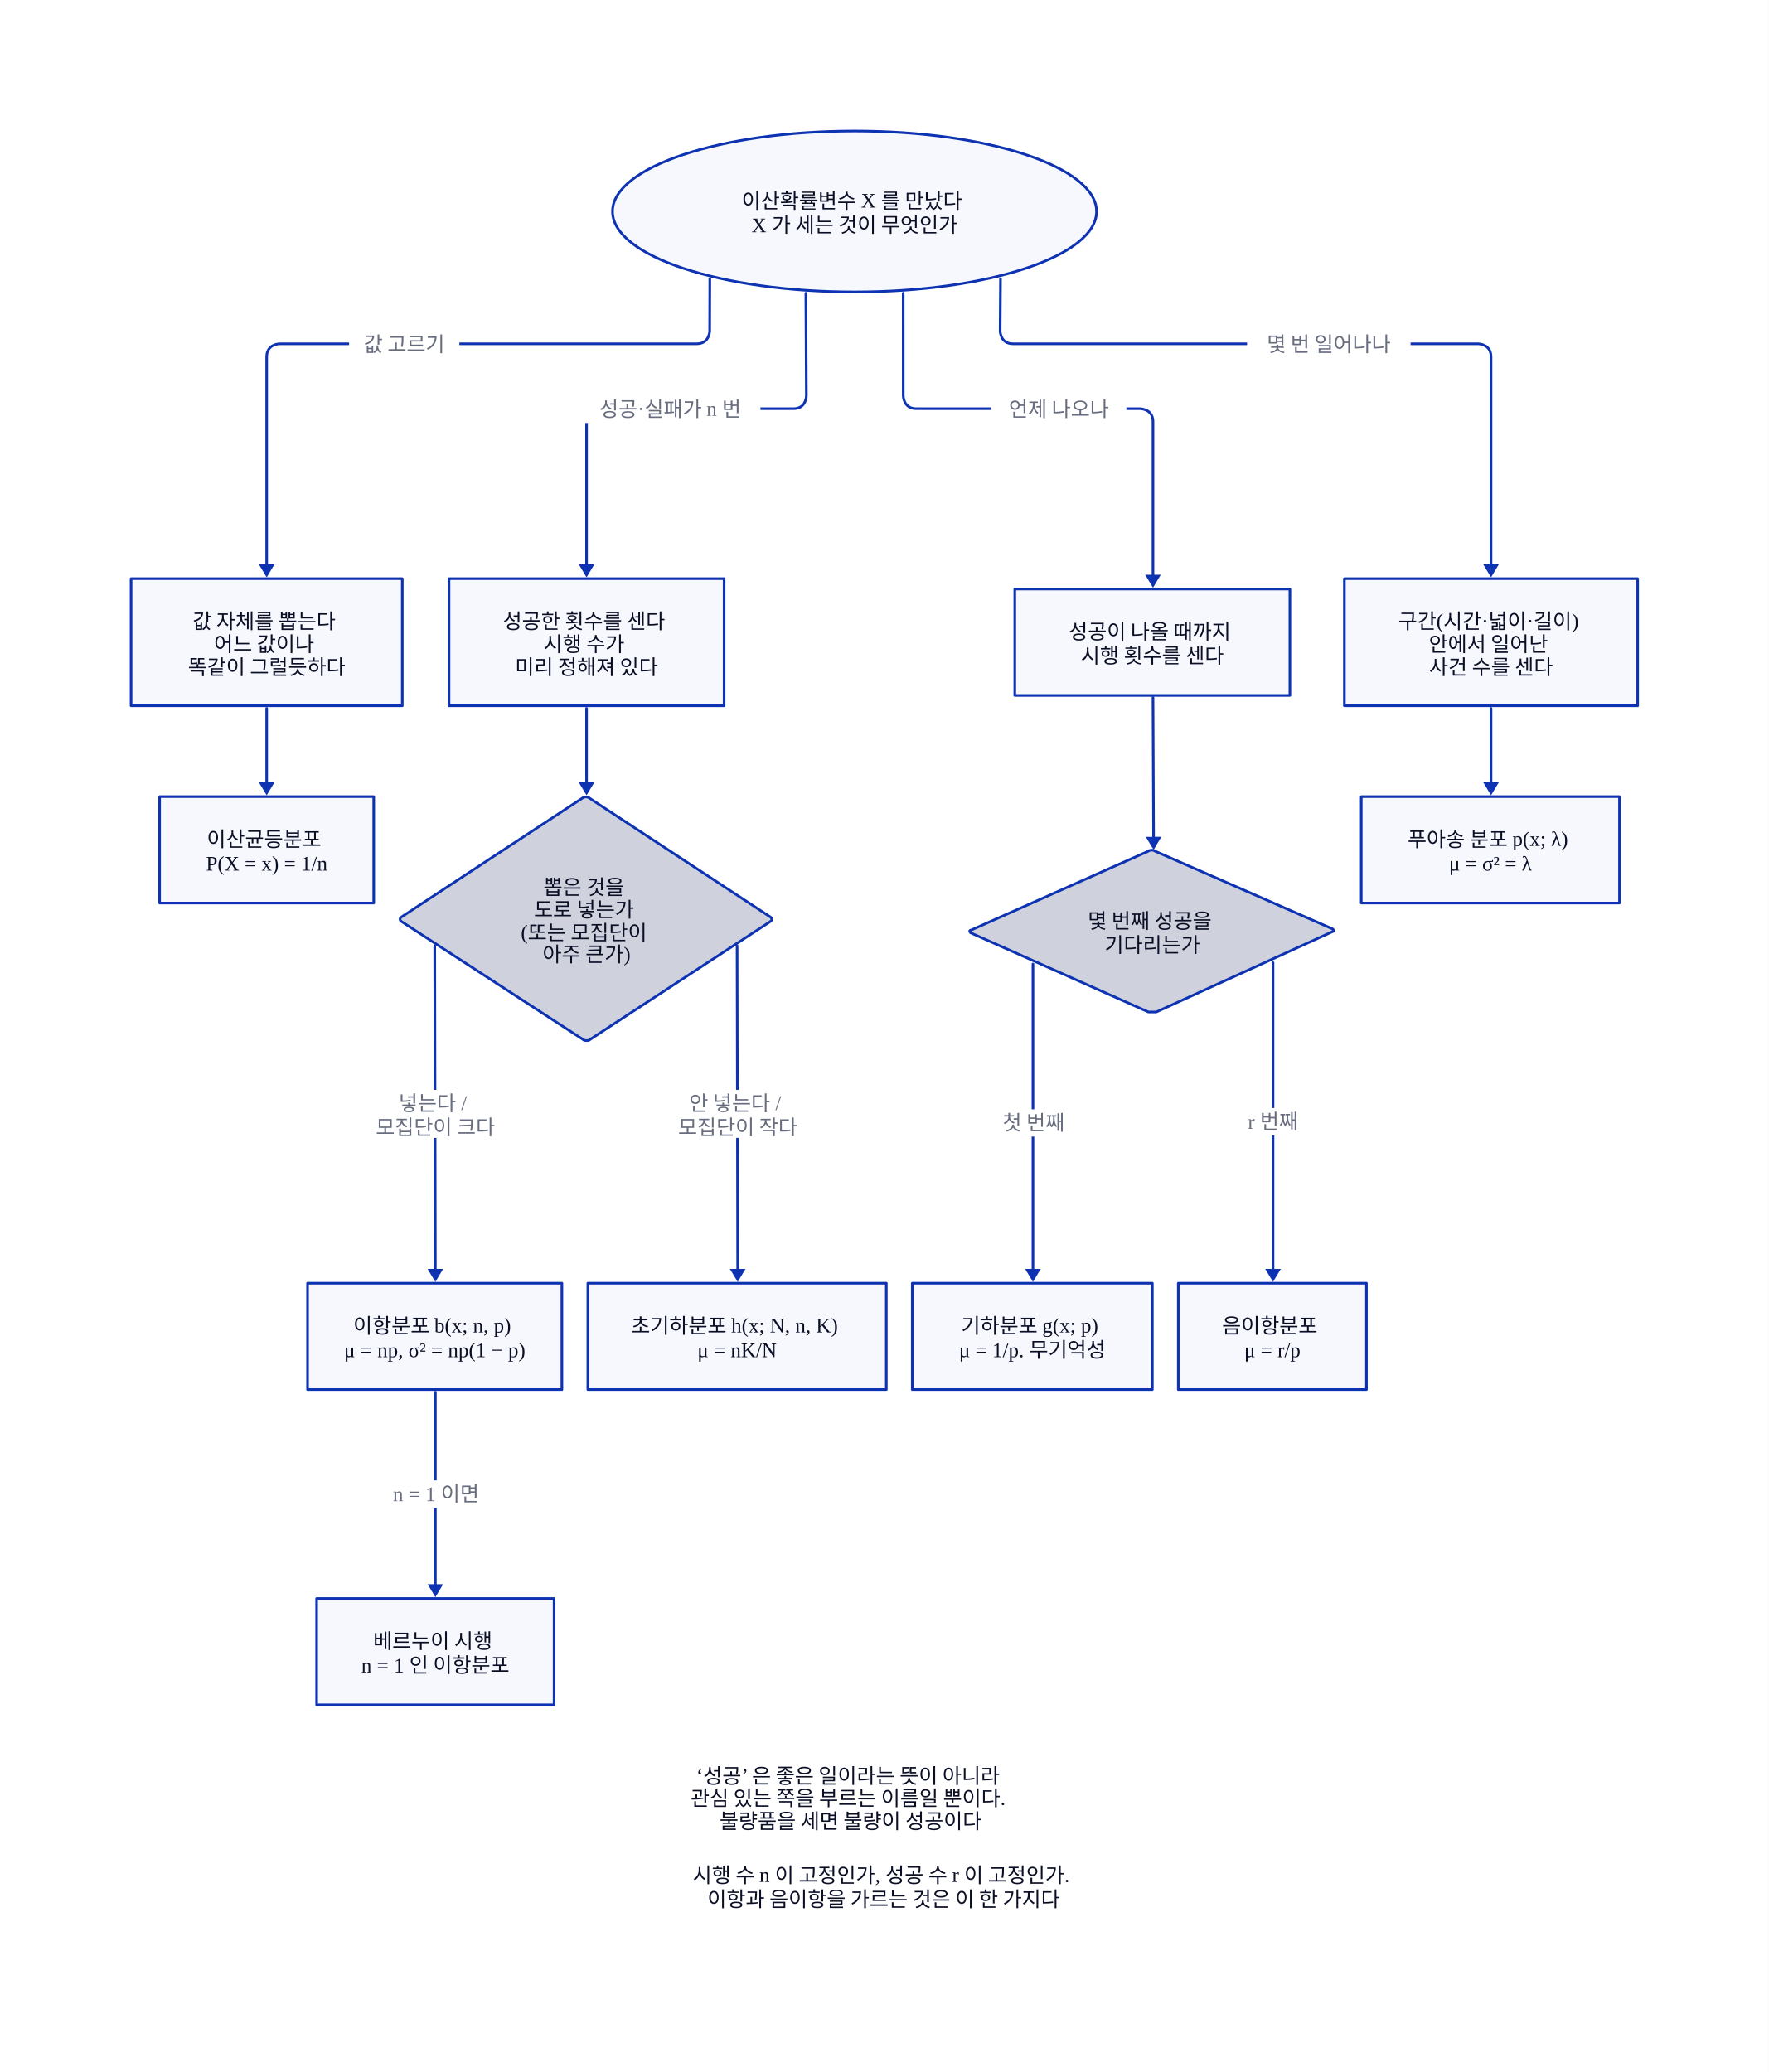
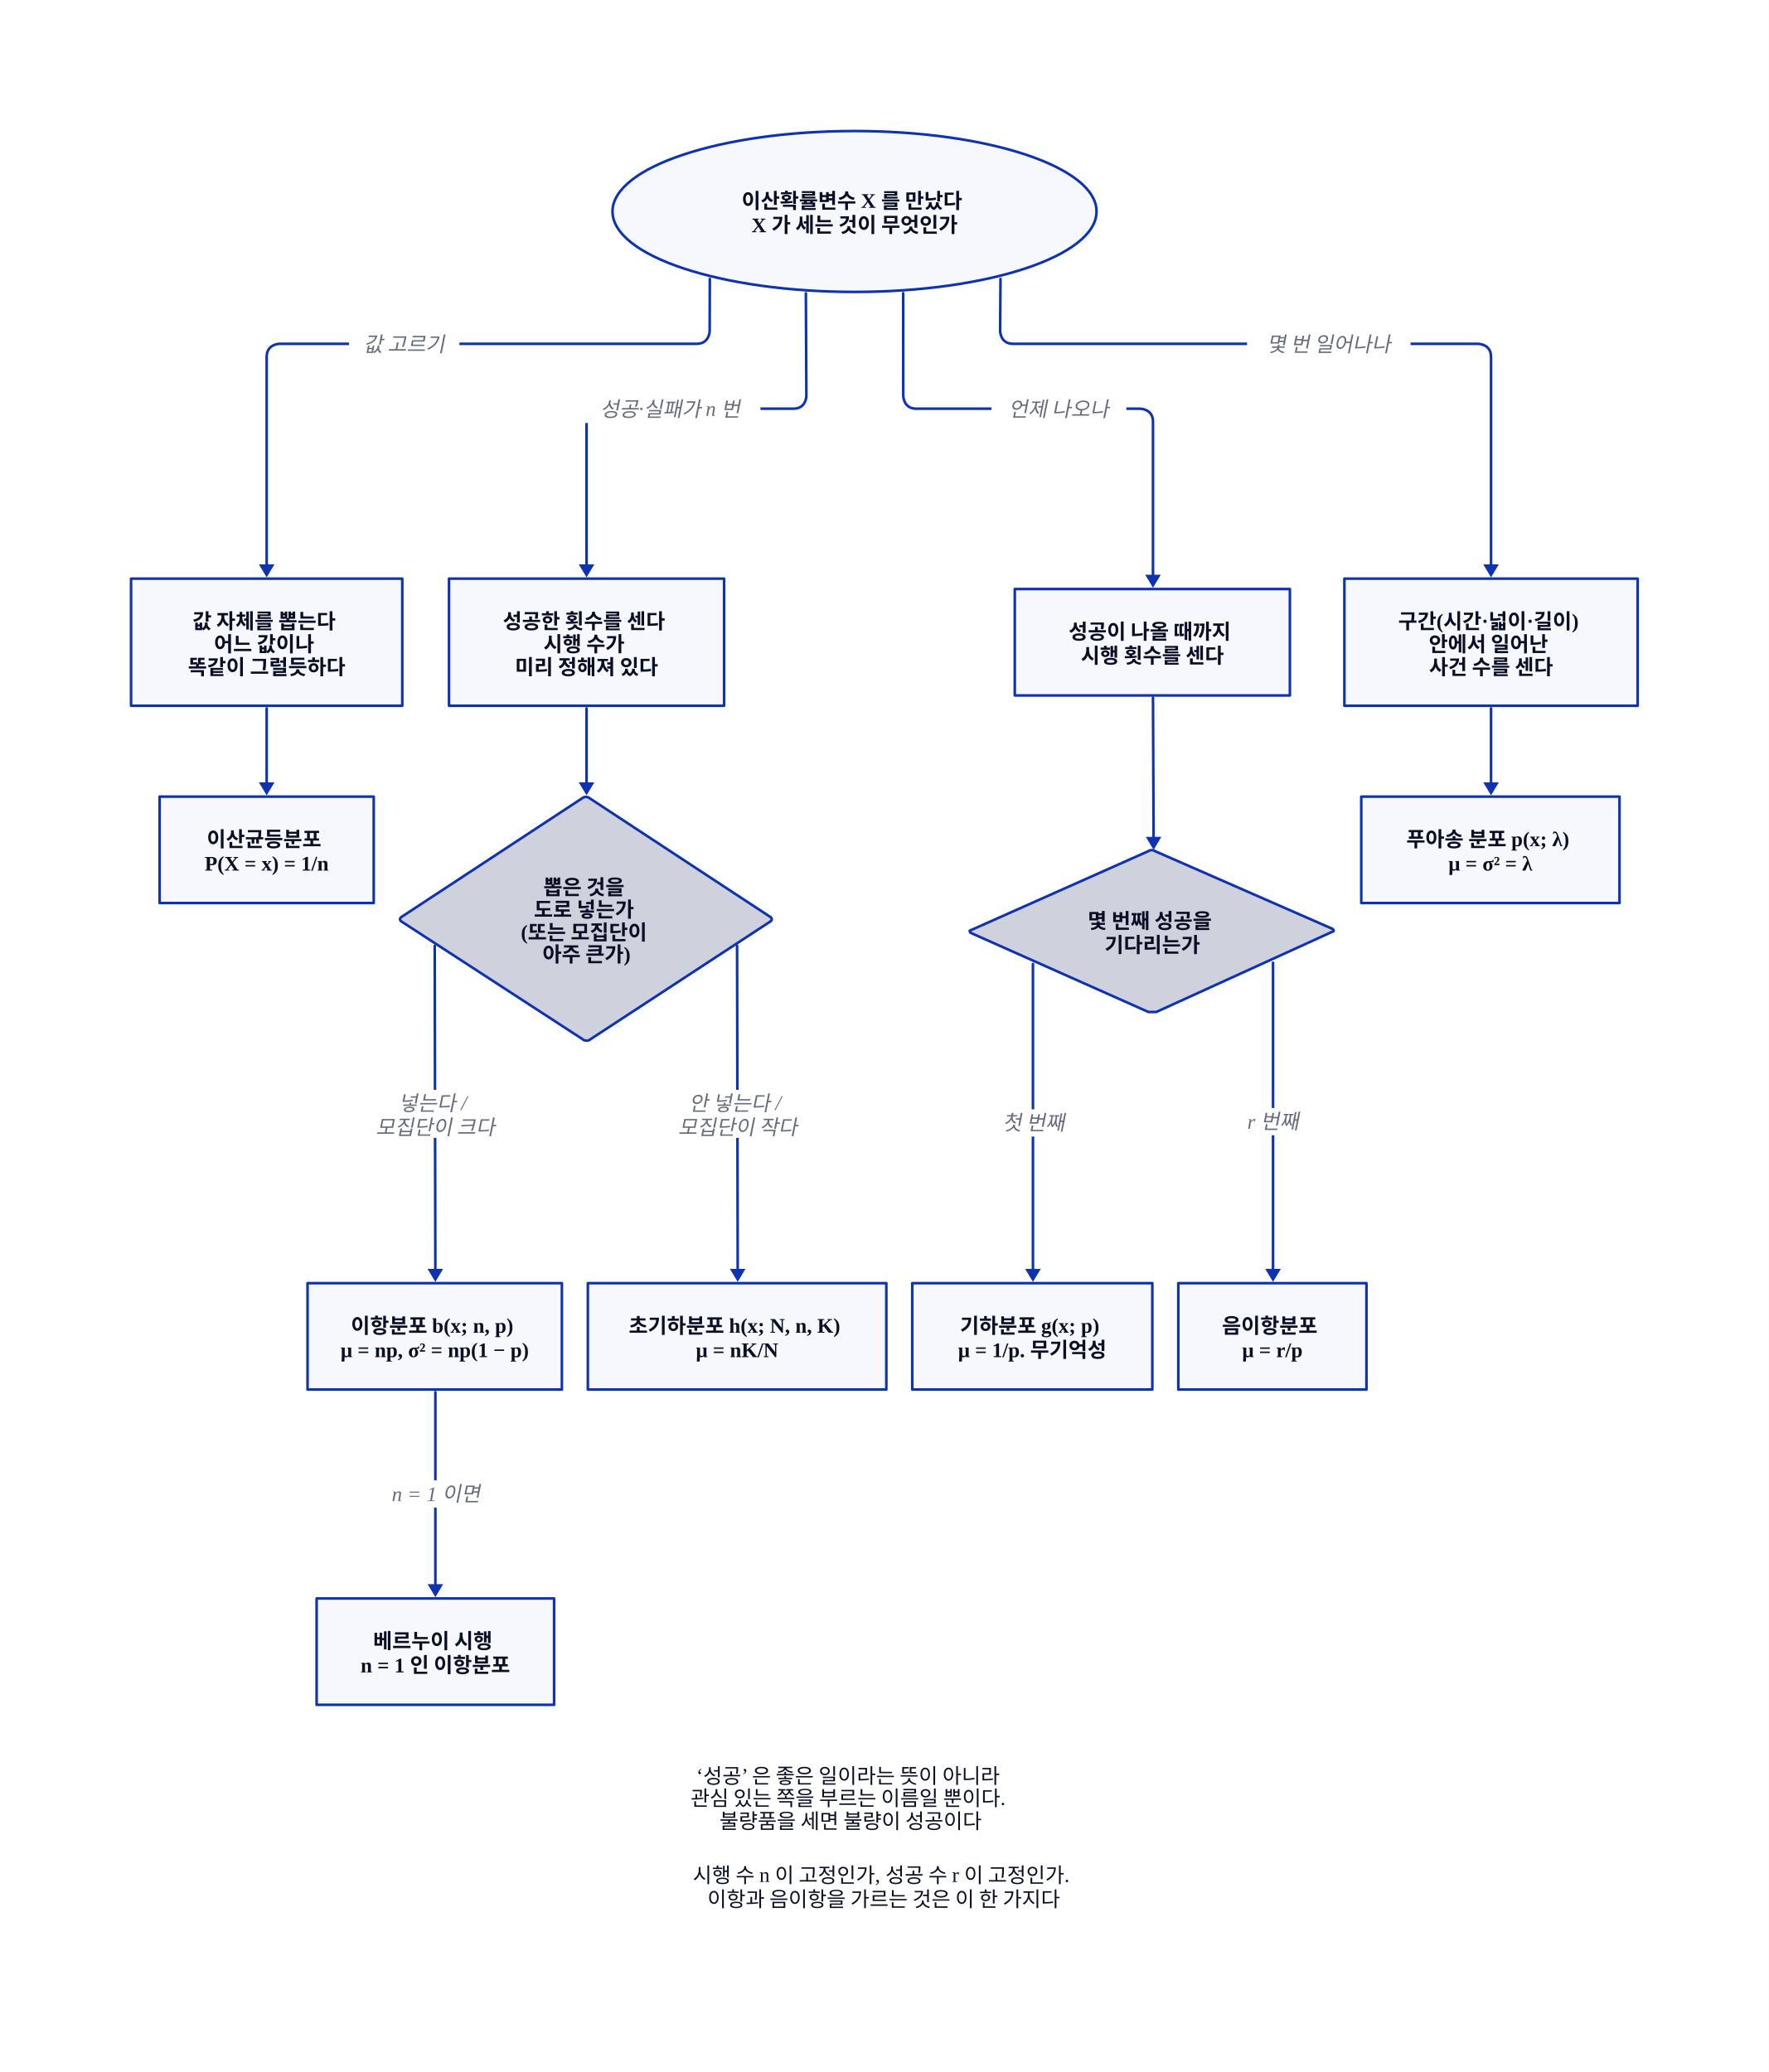
<svg xmlns="http://www.w3.org/2000/svg" width="1363" height="1597" class="d2-3023277760 d2-svg" viewBox="-89 -89 1363 1597">
  <rect width="1363" height="1597" x="-89" y="-89" rx="0" style="fill:#fff" />
-   <style>.connection,.shape{stroke-linejoin:round}.shape{shape-rendering:geometricPrecision}.connection{stroke-linecap:round}.d2-3023277760 .fill-N1{fill:#0a0f25}.d2-3023277760 .fill-N2{fill:#676c7e}.d2-3023277760 .fill-N4{fill:#cfd2dd}.d2-3023277760 .fill-B6{fill:#f7f8fe}.d2-3023277760 .stroke-B1{stroke:#0d32b2}.s0{stroke-width:2}.s1{text-anchor:middle;font-size:16px}</style>
+   <style>.d2-3023277760 .text-bold{font-weight:700}.d2-3023277760 .text-italic{font-style:italic}.connection,.shape{stroke-linejoin:round}.shape{shape-rendering:geometricPrecision}.connection{stroke-linecap:round}.d2-3023277760 .fill-N1{fill:#0a0f25}.d2-3023277760 .fill-N2{fill:#676c7e}.d2-3023277760 .fill-N4{fill:#cfd2dd}.d2-3023277760 .fill-B6{fill:#f7f8fe}.d2-3023277760 .stroke-B1{stroke:#0d32b2}.s0{stroke-width:2}.s1{text-anchor:middle;font-size:16px}</style>
  <g>
    <g class="shape">
      <ellipse cx="569.5" cy="74" class="shape stroke-B1 fill-B6 s0" rx="186.5" ry="62" />
    </g>
    <text x="569.5" y="71.5" class="text-bold fill-N1 s1">
      <tspan x="569.5" dy="0">이산확률변수 X 를 만났다</tspan>
      <tspan x="569.5" dy="18.5">X 가 세는 것이 무엇인가</tspan>
    </text>
  </g>
  <g>
    <g class="shape">
      <path d="M12 357h209v98H12z" class="stroke-B1 fill-B6 s0" />
    </g>
    <text x="116.5" y="395.5" class="text-bold fill-N1 s1">
      <tspan x="116.5" dy="0">값 자체를 뽑는다</tspan>
      <tspan x="116.5" dy="17.667">어느 값이나</tspan>
      <tspan x="116.5" dy="17.667">똑같이 그럴듯하다</tspan>
    </text>
  </g>
  <g>
    <g class="shape">
      <path d="M257 357h212v98H257z" class="stroke-B1 fill-B6 s0" />
    </g>
    <text x="363" y="395.5" class="text-bold fill-N1 s1">
      <tspan x="363" dy="0">성공한 횟수를 센다</tspan>
      <tspan x="363" dy="17.667">시행 수가</tspan>
      <tspan x="363" dy="17.667">미리 정해져 있다</tspan>
    </text>
  </g>
  <g>
    <g class="shape">
      <path d="M693 365h212v82H693z" class="stroke-B1 fill-B6 s0" />
    </g>
    <text x="799" y="403.5" class="text-bold fill-N1 s1">
      <tspan x="799" dy="0">성공이 나올 때까지</tspan>
      <tspan x="799" dy="18.5">시행 횟수를 센다</tspan>
    </text>
  </g>
  <g>
    <g class="shape">
      <path d="M947 357h226v98H947z" class="stroke-B1 fill-B6 s0" />
    </g>
    <text x="1060" y="395.5" class="text-bold fill-N1 s1">
      <tspan x="1060" dy="0">구간(시간·넓이·길이)</tspan>
      <tspan x="1060" dy="17.667">안에서 일어난</tspan>
      <tspan x="1060" dy="17.667">사건 수를 센다</tspan>
    </text>
  </g>
  <g>
    <g class="shape">
      <path d="M34 525h165v82H34z" class="stroke-B1 fill-B6 s0" />
    </g>
    <text x="116.5" y="563.5" class="text-bold fill-N1 s1">
      <tspan x="116.5" dy="0">이산균등분포</tspan>
      <tspan x="116.5" dy="18.5">P(X = x) = 1/n</tspan>
    </text>
  </g>
  <g>
    <g class="shape">
      <path d="M363 713c-1 0-2 0-3-1l-140-91c-1-1-1-2 0-3l140-92c1-1 4-1 5 0l140 92c1 1 1 2 0 3l-139 91c-1 1-2 1-3 1Z" class="stroke-B1 fill-N4 s0" />
    </g>
    <text x="363" y="600.5" class="text-bold fill-N1 s1">
      <tspan x="363" dy="0">뽑은 것을</tspan>
      <tspan x="363" dy="17.25">도로 넣는가</tspan>
      <tspan x="363" dy="17.25">(또는 모집단이</tspan>
      <tspan x="363" dy="17.25">아주 큰가)</tspan>
    </text>
  </g>
  <g>
    <g class="shape">
      <path d="M148 900h196v82H148z" class="stroke-B1 fill-B6 s0" />
    </g>
    <text x="246" y="938.5" class="text-bold fill-N1 s1">
      <tspan x="246" dy="0">이항분포 b(x; n, p)</tspan>
      <tspan x="246" dy="18.5">μ = np, σ² = np(1 − p)</tspan>
    </text>
  </g>
  <g>
    <g class="shape">
      <path d="M364 900h230v82H364z" class="stroke-B1 fill-B6 s0" />
    </g>
    <text x="479" y="938.5" class="text-bold fill-N1 s1">
      <tspan x="479" dy="0">초기하분포 h(x; N, n, K)</tspan>
      <tspan x="479" dy="18.5">μ = nK/N</tspan>
    </text>
  </g>
  <g>
    <g class="shape">
      <path d="M155 1143h183v82H155z" class="stroke-B1 fill-B6 s0" />
    </g>
    <text x="246.5" y="1181.5" class="text-bold fill-N1 s1">
      <tspan x="246.5" dy="0">베르누이 시행</tspan>
      <tspan x="246.5" dy="18.5">n = 1 인 이항분포</tspan>
    </text>
  </g>
  <g>
    <g class="shape">
      <path d="M799 691h-3l-137-61c-1-1-1-2 0-2l137-61c1-1 4-1 5 0l137 60c1 1 1 2 0 2l-136 62z" class="stroke-B1 fill-N4 s0" />
    </g>
    <text x="799" y="626.5" class="text-bold fill-N1 s1">
      <tspan x="799" dy="0">몇 번째 성공을</tspan>
      <tspan x="799" dy="18.5">기다리는가</tspan>
    </text>
  </g>
  <g>
    <g class="shape">
      <path d="M614 900h185v82H614z" class="stroke-B1 fill-B6 s0" />
    </g>
    <text x="706.5" y="938.5" class="text-bold fill-N1 s1">
      <tspan x="706.5" dy="0">기하분포 g(x; p)</tspan>
      <tspan x="706.5" dy="18.5">μ = 1/p. 무기억성</tspan>
    </text>
  </g>
  <g>
    <g class="shape">
      <path d="M819 900h145v82H819z" class="stroke-B1 fill-B6 s0" />
    </g>
    <text x="891.5" y="938.5" class="text-bold fill-N1 s1">
      <tspan x="891.5" dy="0">음이항분포</tspan>
      <tspan x="891.5" dy="18.5">μ = r/p</tspan>
    </text>
  </g>
  <g>
    <g class="shape">
      <path d="M960 525h199v82H960z" class="stroke-B1 fill-B6 s0" />
    </g>
    <text x="1059.5" y="563.5" class="text-bold fill-N1 s1">
      <tspan x="1059.5" dy="0">푸아송 분포 p(x; λ)</tspan>
      <tspan x="1059.5" dy="18.5">μ = σ² = λ</tspan>
    </text>
  </g>
  <path fill="transparent" stroke="transparent" d="M386 1245h412v162H386z" class="shape s0" />
  <text x="566.5" y="1285" class="fill-N1 s1">
    <tspan x="566.5" dy="0">‘성공’ 은 좋은 일이라는 뜻이 아니라</tspan>
    <tspan x="566.5" dy="17.667">관심 있는 쪽을 부르는 이름일 뿐이다.</tspan>
    <tspan x="566.5" dy="17.667">불량품을 세면 불량이 성공이다</tspan>
  </text>
  <text x="592" y="1362" class="fill-N1 s1">
    <tspan x="592" dy="0">시행 수 n 이 고정인가, 성공 수 r 이 고정인가.</tspan>
    <tspan x="592" dy="18.5">이항과 음이항을 가르는 것은 이 한 가지다</tspan>
  </text>
  <marker id="mk-d2-3023277760-3488378134" markerHeight="12" markerUnits="userSpaceOnUse" markerWidth="10" orient="auto" refX="7" refY="6" viewBox="0 0 10 12">
    <path stroke-width="2" d="m0 0 10 6-10 6z" class="connection" style="fill:#0d32b2" />
  </marker>
  <path fill="none" marker-end="url(#mk-d2-3023277760-3488378134)" d="m457.994 126-.115 40s-.029 10-10.029 10H126.5s-10 0-10 10v167" class="connection stroke-B1 s0" mask="url(#d2-3023277760)" />
  <text x="222.5" y="182" class="text-italic fill-N2 s1">값 고르기</text>
  <path fill="none" marker-end="url(#mk-d2-3023277760-3488378134)" d="m532.01 137 .39 79s.05 10-9.95 10H373s-10 0-10 10v117" class="connection stroke-B1 s0" mask="url(#d2-3023277760)" />
  <text x="427.5" y="232" class="text-italic fill-N2 s1">성공·실패가 n 번</text>
  <path fill="none" marker-end="url(#mk-d2-3023277760-3488378134)" d="m607.001 137 .043 79s.006 10 10.006 10H789.5s10 0 10 10v125" class="connection stroke-B1 s0" mask="url(#d2-3023277760)" />
  <text x="727" y="232" class="text-italic fill-N2 s1">언제 나오나</text>
  <path fill="none" marker-end="url(#mk-d2-3023277760-3488378134)" d="m681.987 126-.27 40s-.067 10 9.933 10H1050s10 0 10 10v167" class="connection stroke-B1 s0" mask="url(#d2-3023277760)" />
  <text x="935" y="182" class="text-italic fill-N2 s1">몇 번 일어나나</text>
  <path fill="none" marker-end="url(#mk-d2-3023277760-3488378134)" d="M116.5 457v64" class="connection stroke-B1 s0" mask="url(#d2-3023277760)" />
  <path fill="none" marker-end="url(#mk-d2-3023277760-3488378134)" d="M363 457v64" class="connection stroke-B1 s0" mask="url(#d2-3023277760)" />
  <path fill="none" marker-end="url(#mk-d2-3023277760-3488378134)" d="m246.004 640 .488 256" class="connection stroke-B1 s0" mask="url(#d2-3023277760)" />
  <text x="246.5" y="767" class="text-italic fill-N2 s1">
    <tspan x="246.5" dy="0">넣는다 /</tspan>
    <tspan x="246.5" dy="18.5">모집단이 크다</tspan>
  </text>
  <path fill="none" marker-end="url(#mk-d2-3023277760-3488378134)" d="m479.004 640 .488 256" class="connection stroke-B1 s0" mask="url(#d2-3023277760)" />
  <text x="479.5" y="767" class="text-italic fill-N2 s1">
    <tspan x="479.5" dy="0">안 넣는다 /</tspan>
    <tspan x="479.5" dy="18.5">모집단이 작다</tspan>
  </text>
  <path fill="none" marker-end="url(#mk-d2-3023277760-3488378134)" d="M246.5 984v155" class="connection stroke-B1 s0" mask="url(#d2-3023277760)" />
  <text x="247" y="1068" class="text-italic fill-N2 s1">n = 1 이면</text>
  <path fill="none" marker-end="url(#mk-d2-3023277760-3488378134)" d="M799.508 448.666 799.983 563" class="connection stroke-B1 s0" mask="url(#d2-3023277760)" />
  <path fill="none" marker-end="url(#mk-d2-3023277760-3488378134)" d="M707 654v242" class="connection stroke-B1 s0" mask="url(#d2-3023277760)" />
  <text x="707.5" y="782" class="text-italic fill-N2 s1">첫 번째</text>
  <path fill="none" marker-end="url(#mk-d2-3023277760-3488378134)" d="M892 653v243" class="connection stroke-B1 s0" mask="url(#d2-3023277760)" />
  <text x="892" y="781" class="text-italic fill-N2 s1">r 번째</text>
  <path fill="none" marker-end="url(#mk-d2-3023277760-3488378134)" d="M1060 457v64" class="connection stroke-B1 s0" mask="url(#d2-3023277760)" />
  <mask id="d2-3023277760" width="1363" height="1597" x="-89" y="-89" maskUnits="userSpaceOnUse">
    <path fill="#fff" d="M-89-89h1363v1597H-89z" />
    <path d="M180 166h85v21h-85zM358 216h139v21H358zM675 216h104v21H675zM872 166h126v21H872zM185 751h123v37H185zM418 751h123v37H418zM209 1052h76v21h-76zM675 766h65v21h-65zM866 765h52v21h-52z" />
  </mask>
</svg>
